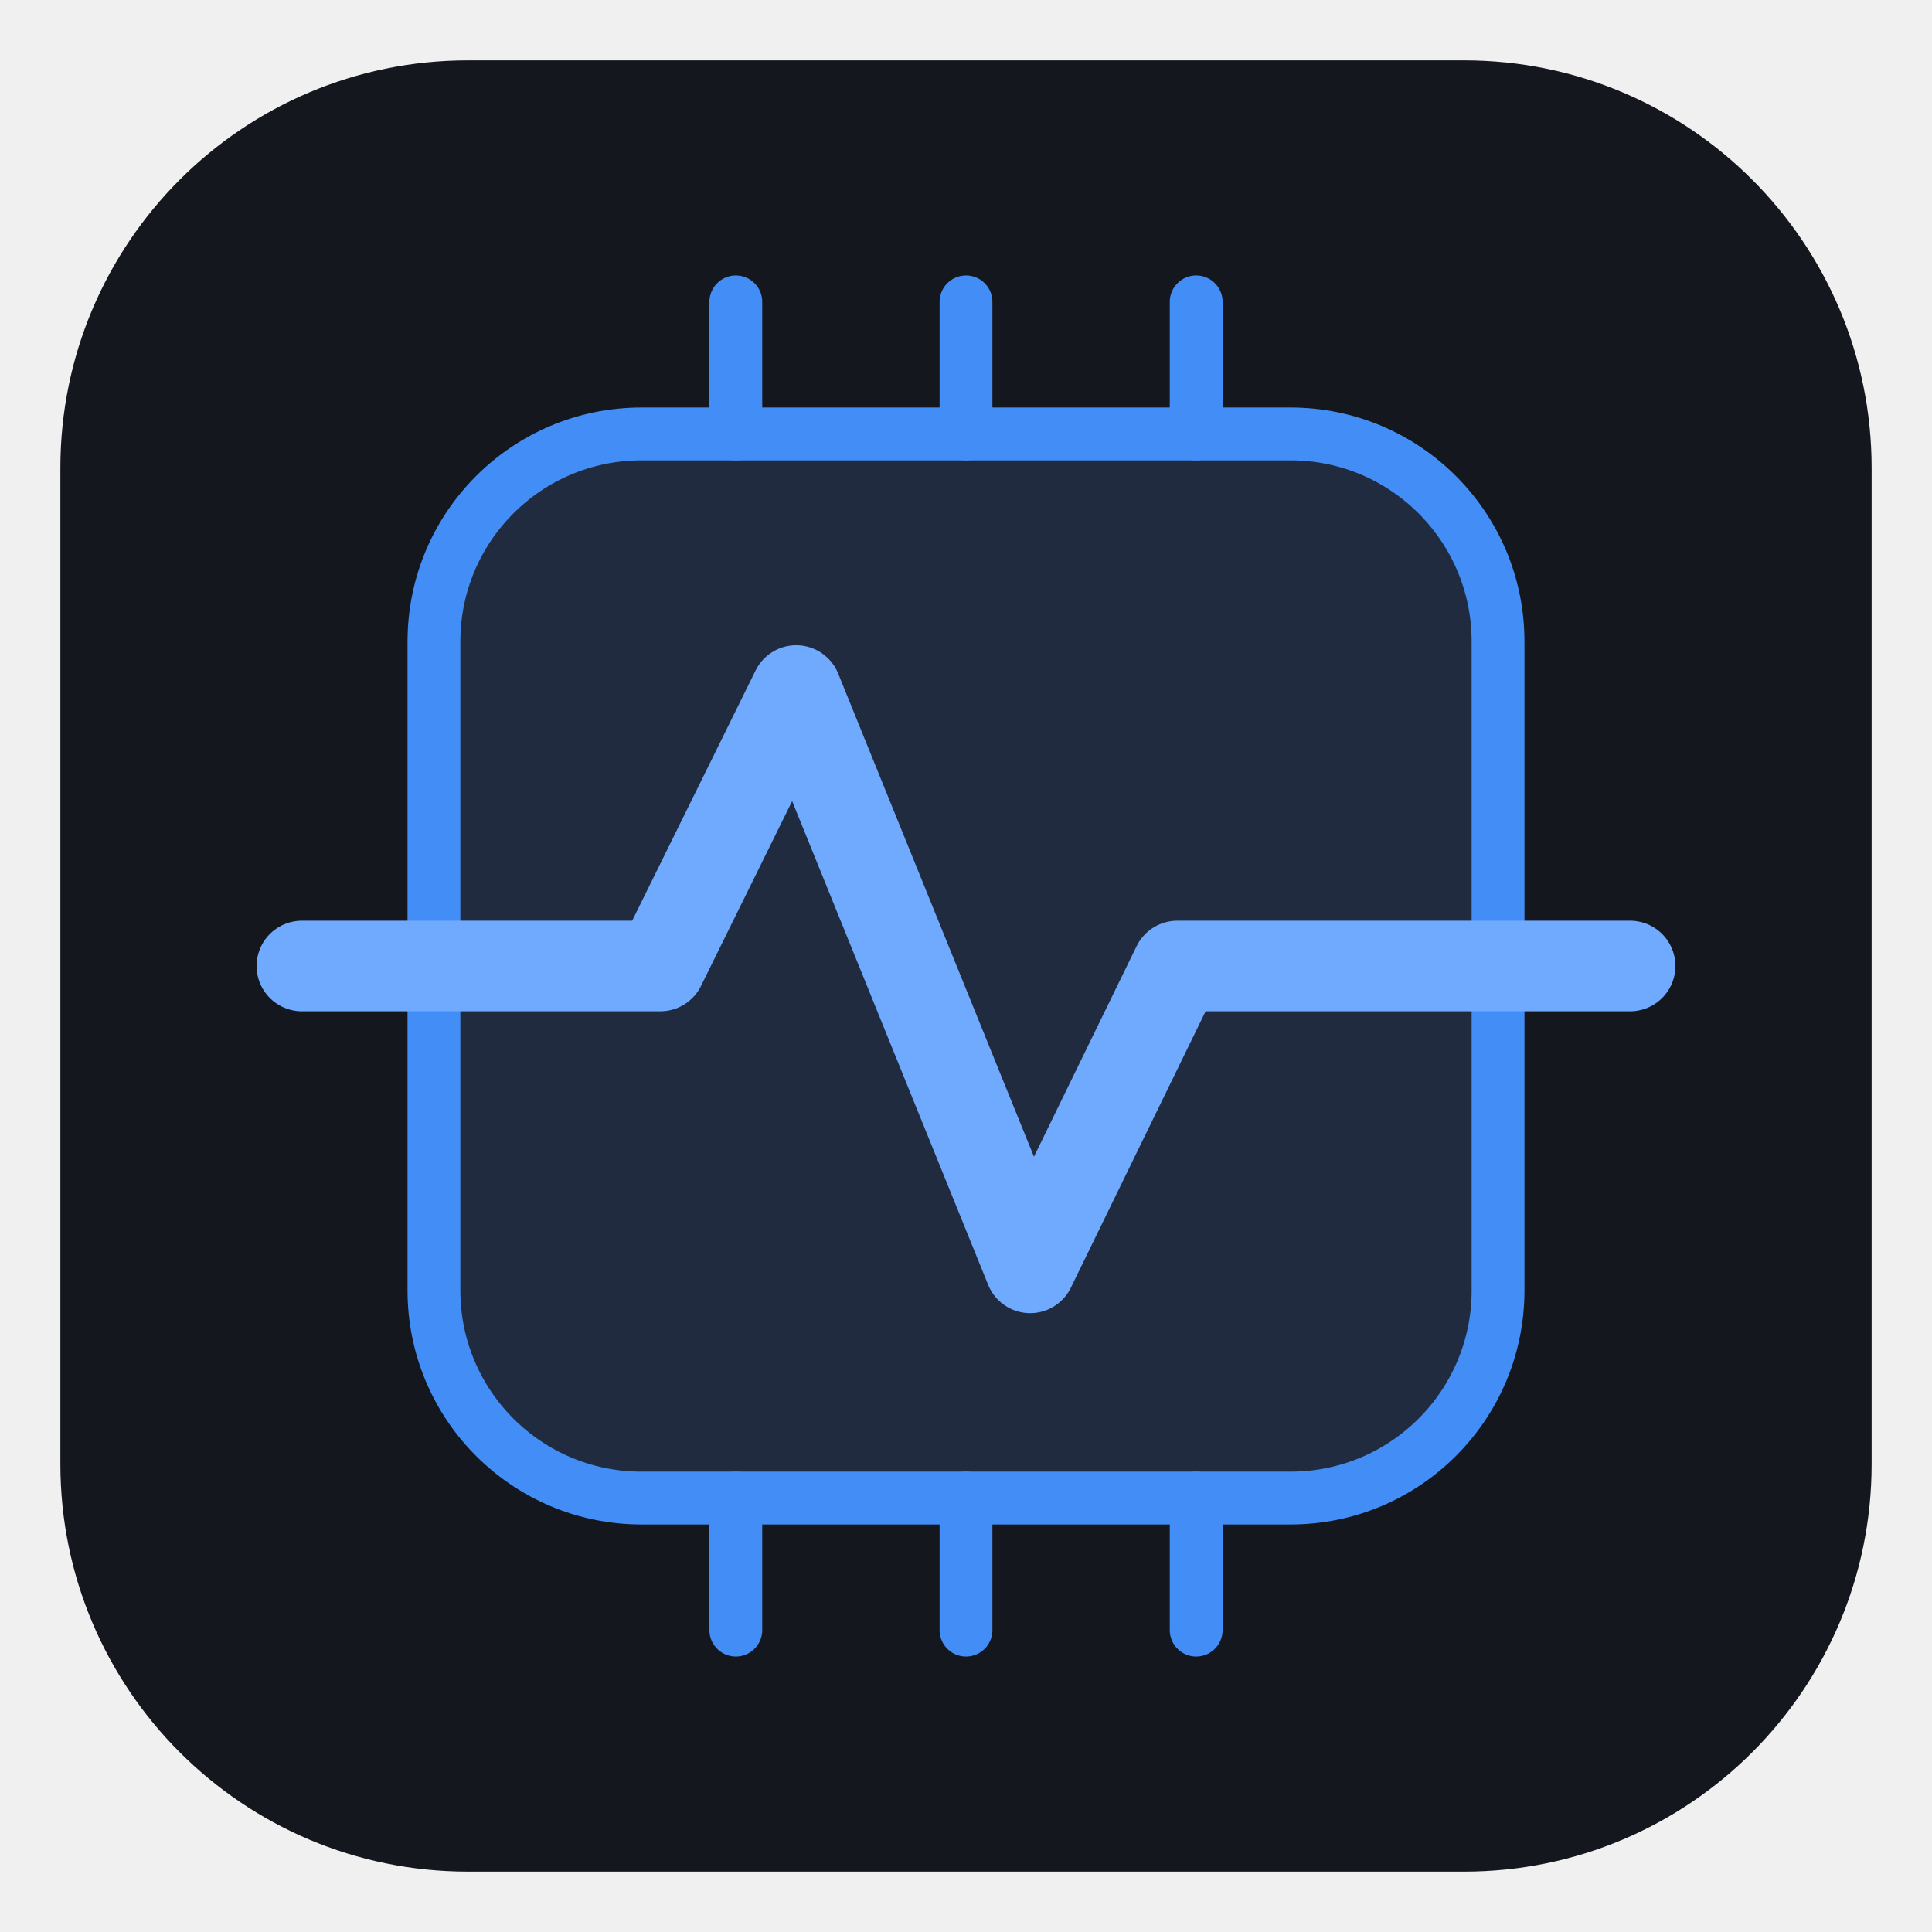
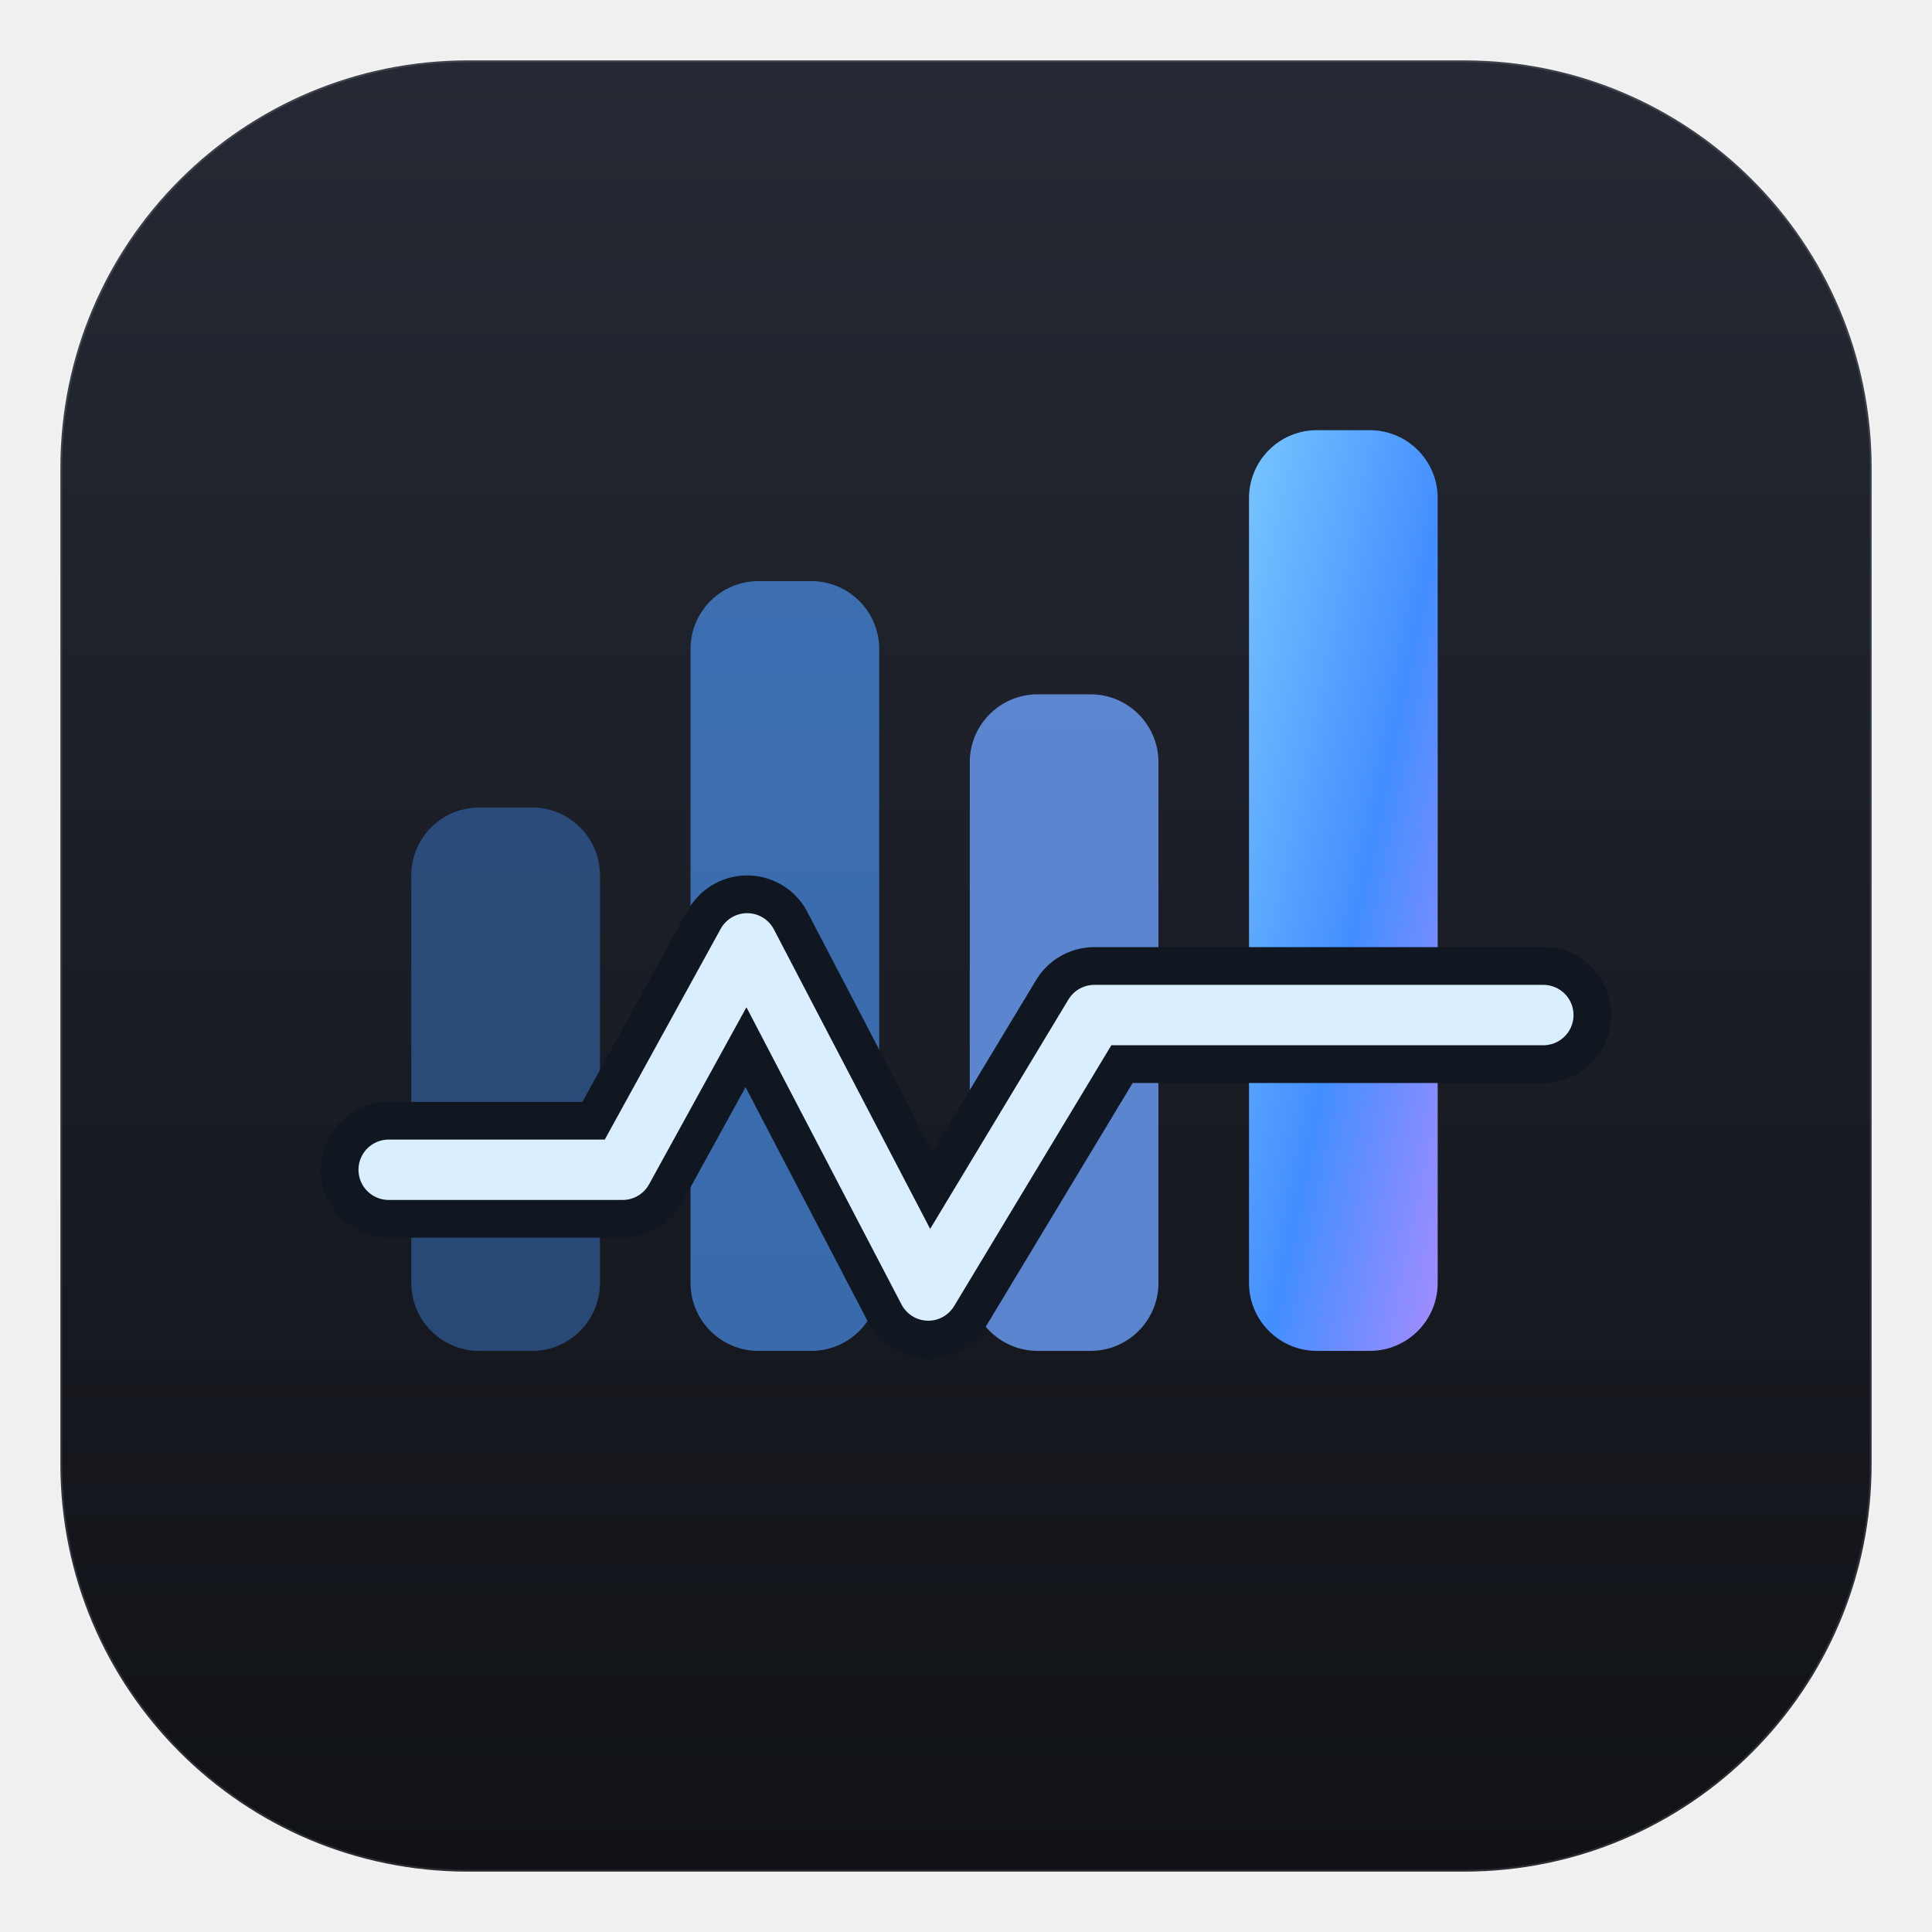
<svg xmlns="http://www.w3.org/2000/svg" width="1024" height="1024" viewBox="0 0 1024 1024">
-   <rect x="32" y="32" width="960" height="960" rx="216" fill="#14171e" />
-   <rect x="230" y="230" width="564" height="564" rx="110" fill="#202b40" stroke="#438df7" stroke-width="28" />
-   <path d="M160 512h190l72-146 124 306 78-160h240" fill="none" stroke="#70aaff" stroke-width="48" stroke-linejoin="round" stroke-linecap="round" />
-   <g stroke="#438df7" stroke-width="28" stroke-linecap="round">
-     <path d="M390 160v70m122-70v70m122-70v70M390 794v70m122-70v70m122-70v70" />
-   </g>
+   <defs>
+     <linearGradient id="surface" x2="0" y2="1">
+       <stop stop-color="#252933" />
+       <stop offset="1" stop-color="#101217" />
+     </linearGradient>
+     <linearGradient id="signal" x1="0" y1="0" x2="1" y2="1">
+       <stop stop-color="#78C5FF" />
+       <stop offset=".55" stop-color="#438EFF" />
+       <stop offset="1" stop-color="#A48CFF" />
+     </linearGradient>
+   </defs>
+   <rect x="32" y="32" width="960" height="960" rx="216" fill="url(#surface)" stroke="#FFFFFF" stroke-opacity=".12" stroke-width="2" />
+   <rect x="218" y="428" width="100" height="288" rx="36" fill="#408BEB" opacity=".42" />
+   <rect x="366" y="308" width="100" height="408" rx="36" fill="#4C96F8" opacity=".65" />
+   <rect x="514" y="368" width="100" height="348" rx="36" fill="#6C9FFA" opacity=".8" />
+   <rect x="662" y="228" width="100" height="488" rx="36" fill="url(#signal)" />
+   <path d="M206 620h124l66-120 96 184 88-146h238" fill="none" stroke="#101720" stroke-width="72" stroke-linecap="round" stroke-linejoin="round" />
+   <path d="M206 620h124l66-120 96 184 88-146h238" fill="none" stroke="#D9EEFF" stroke-width="32" stroke-linecap="round" stroke-linejoin="round" />
</svg>
